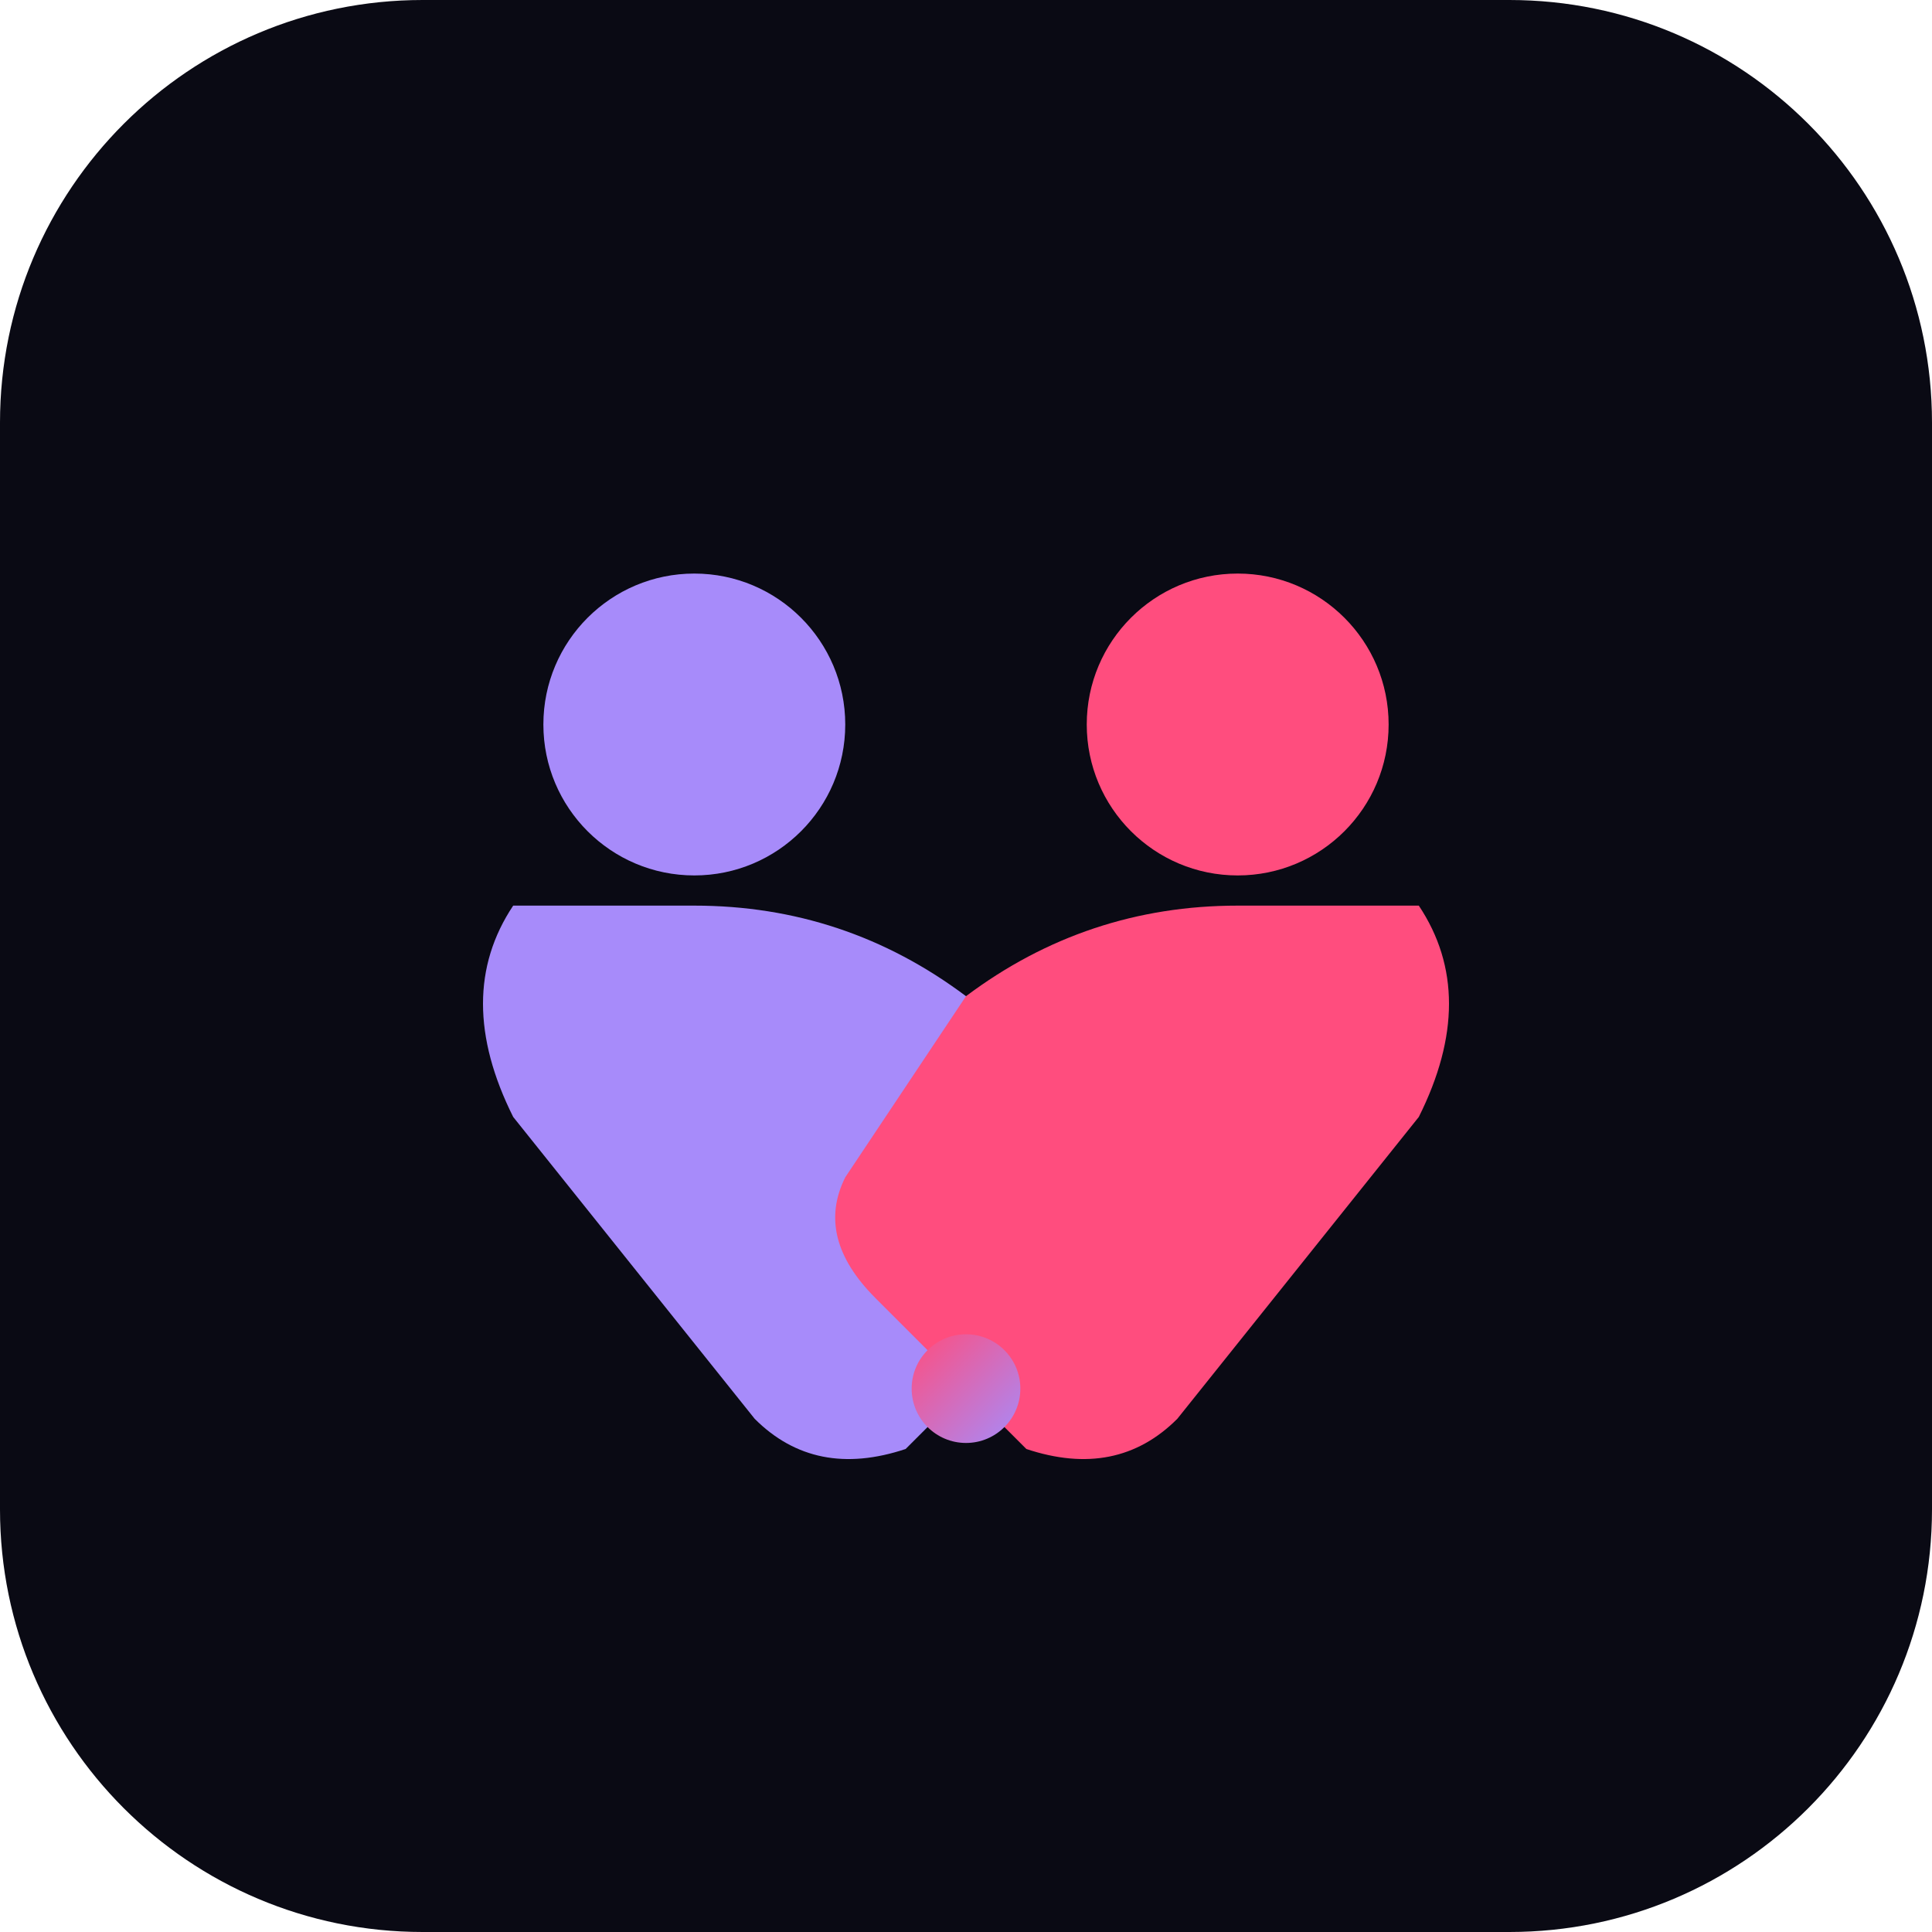
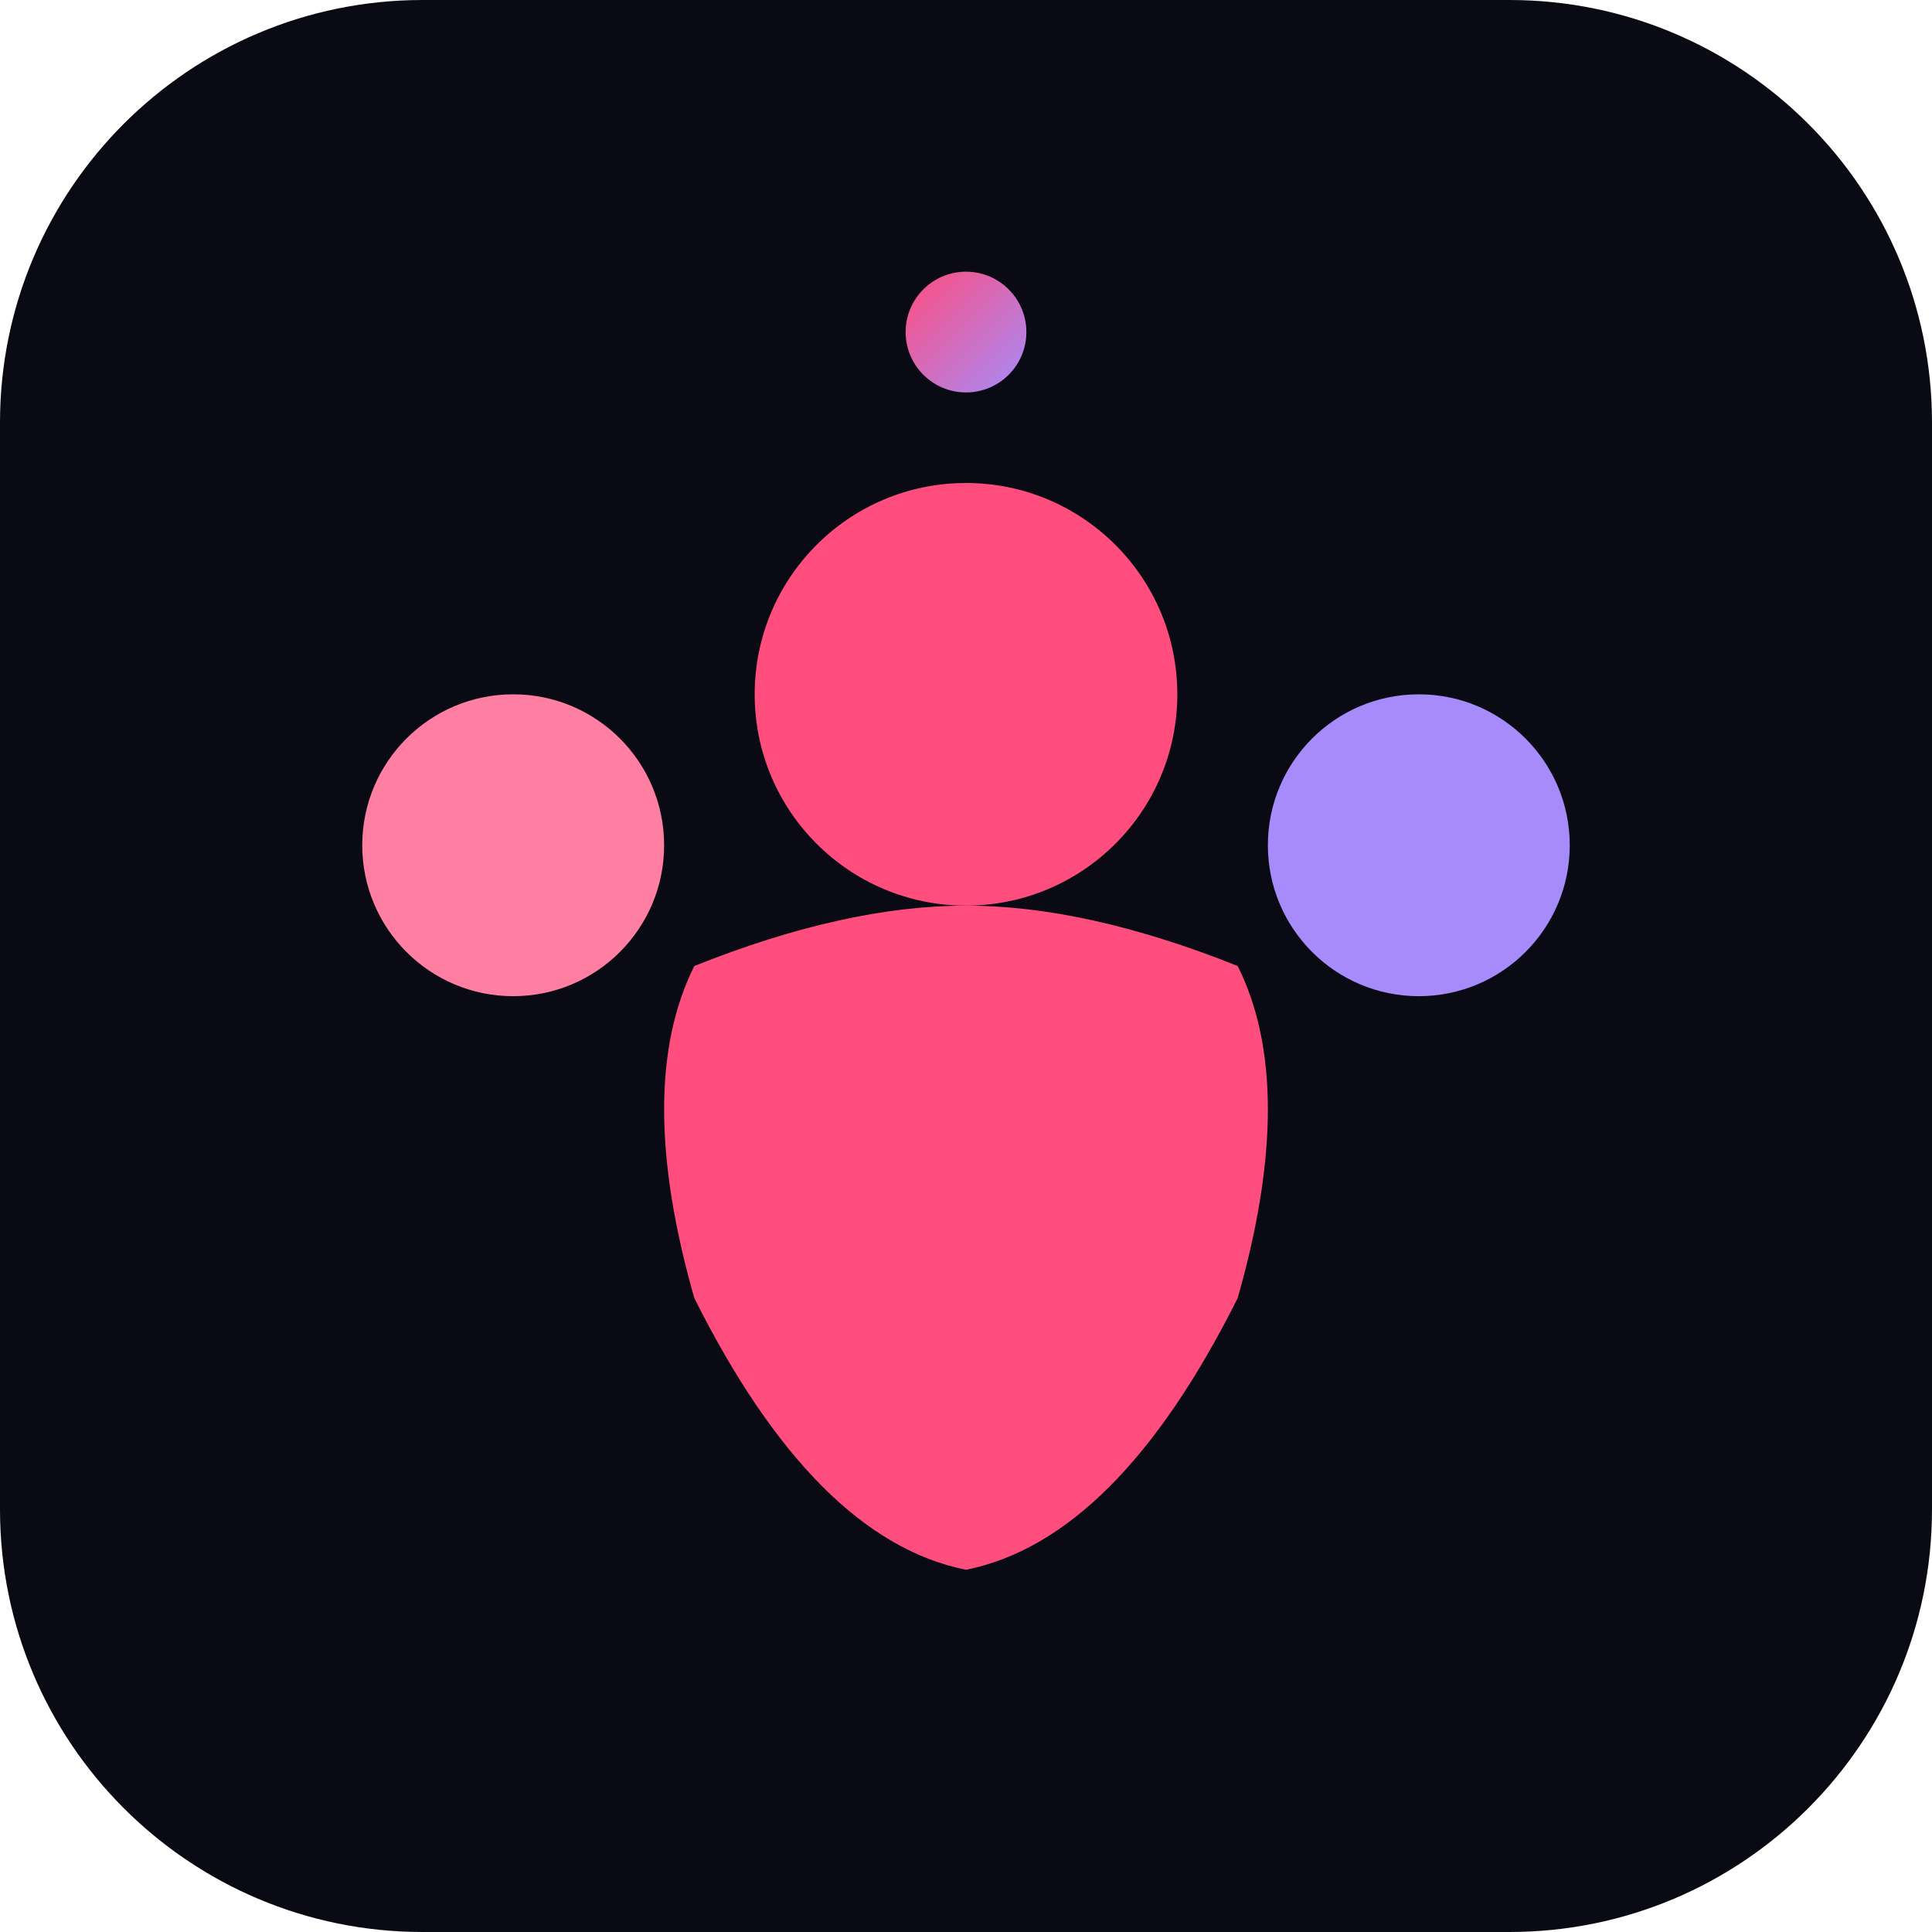
<svg xmlns="http://www.w3.org/2000/svg" viewBox="0 0 64 64" width="64" height="64">
  <defs>
    <linearGradient id="elasGradient" x1="0%" y1="0%" x2="100%" y2="100%">
      <stop offset="0%" stop-color="#FF4D7E" />
      <stop offset="100%" stop-color="#A78BFA" />
    </linearGradient>
  </defs>
  <rect width="64" height="64" rx="14" fill="#0A0A14" />
-   <g transform="translate(32, 34)">
-     <circle cx="-9" cy="-10" r="5" fill="#A78BFA" />
-     <path d="M -15 -4 Q -17 -1, -15 3 L -7 13 Q -5 15, -2 14 L 3 9 Q 5 7, 4 5 L 0 -1 Q -4 -4, -9 -4 Z" fill="#A78BFA" />
-     <circle cx="9" cy="-10" r="5" fill="#FF4D7E" />
-     <path d="M 15 -4 Q 17 -1, 15 3 L 7 13 Q 5 15, 2 14 L -3 9 Q -5 7, -4 5 L 0 -1 Q 4 -4, 9 -4 Z" fill="#FF4D7E" />
-     <circle cx="0" cy="12" r="1.8" fill="url(#elasGradient)" />
+   <g transform="translate(32, 36)">
+     <circle cx="-15" cy="-8" r="5" fill="#FF7FA3" />
+     <circle cx="15" cy="-8" r="5" fill="#A78BFA" />
+     <circle cx="0" cy="-13" r="7" fill="#FF4D7E" />
+     <path d="M -9 -4 Q -11 0, -9 7 Q -5 15, 0 16 Q 5 15, 9 7 Q 11 0, 9 -4 Q 4 -6, 0 -6 Q -4 -6, -9 -4 Z" fill="#FF4D7E" />
+     <circle cx="0" cy="-25" r="2" fill="url(#elasGradient)" />
  </g>
</svg>
